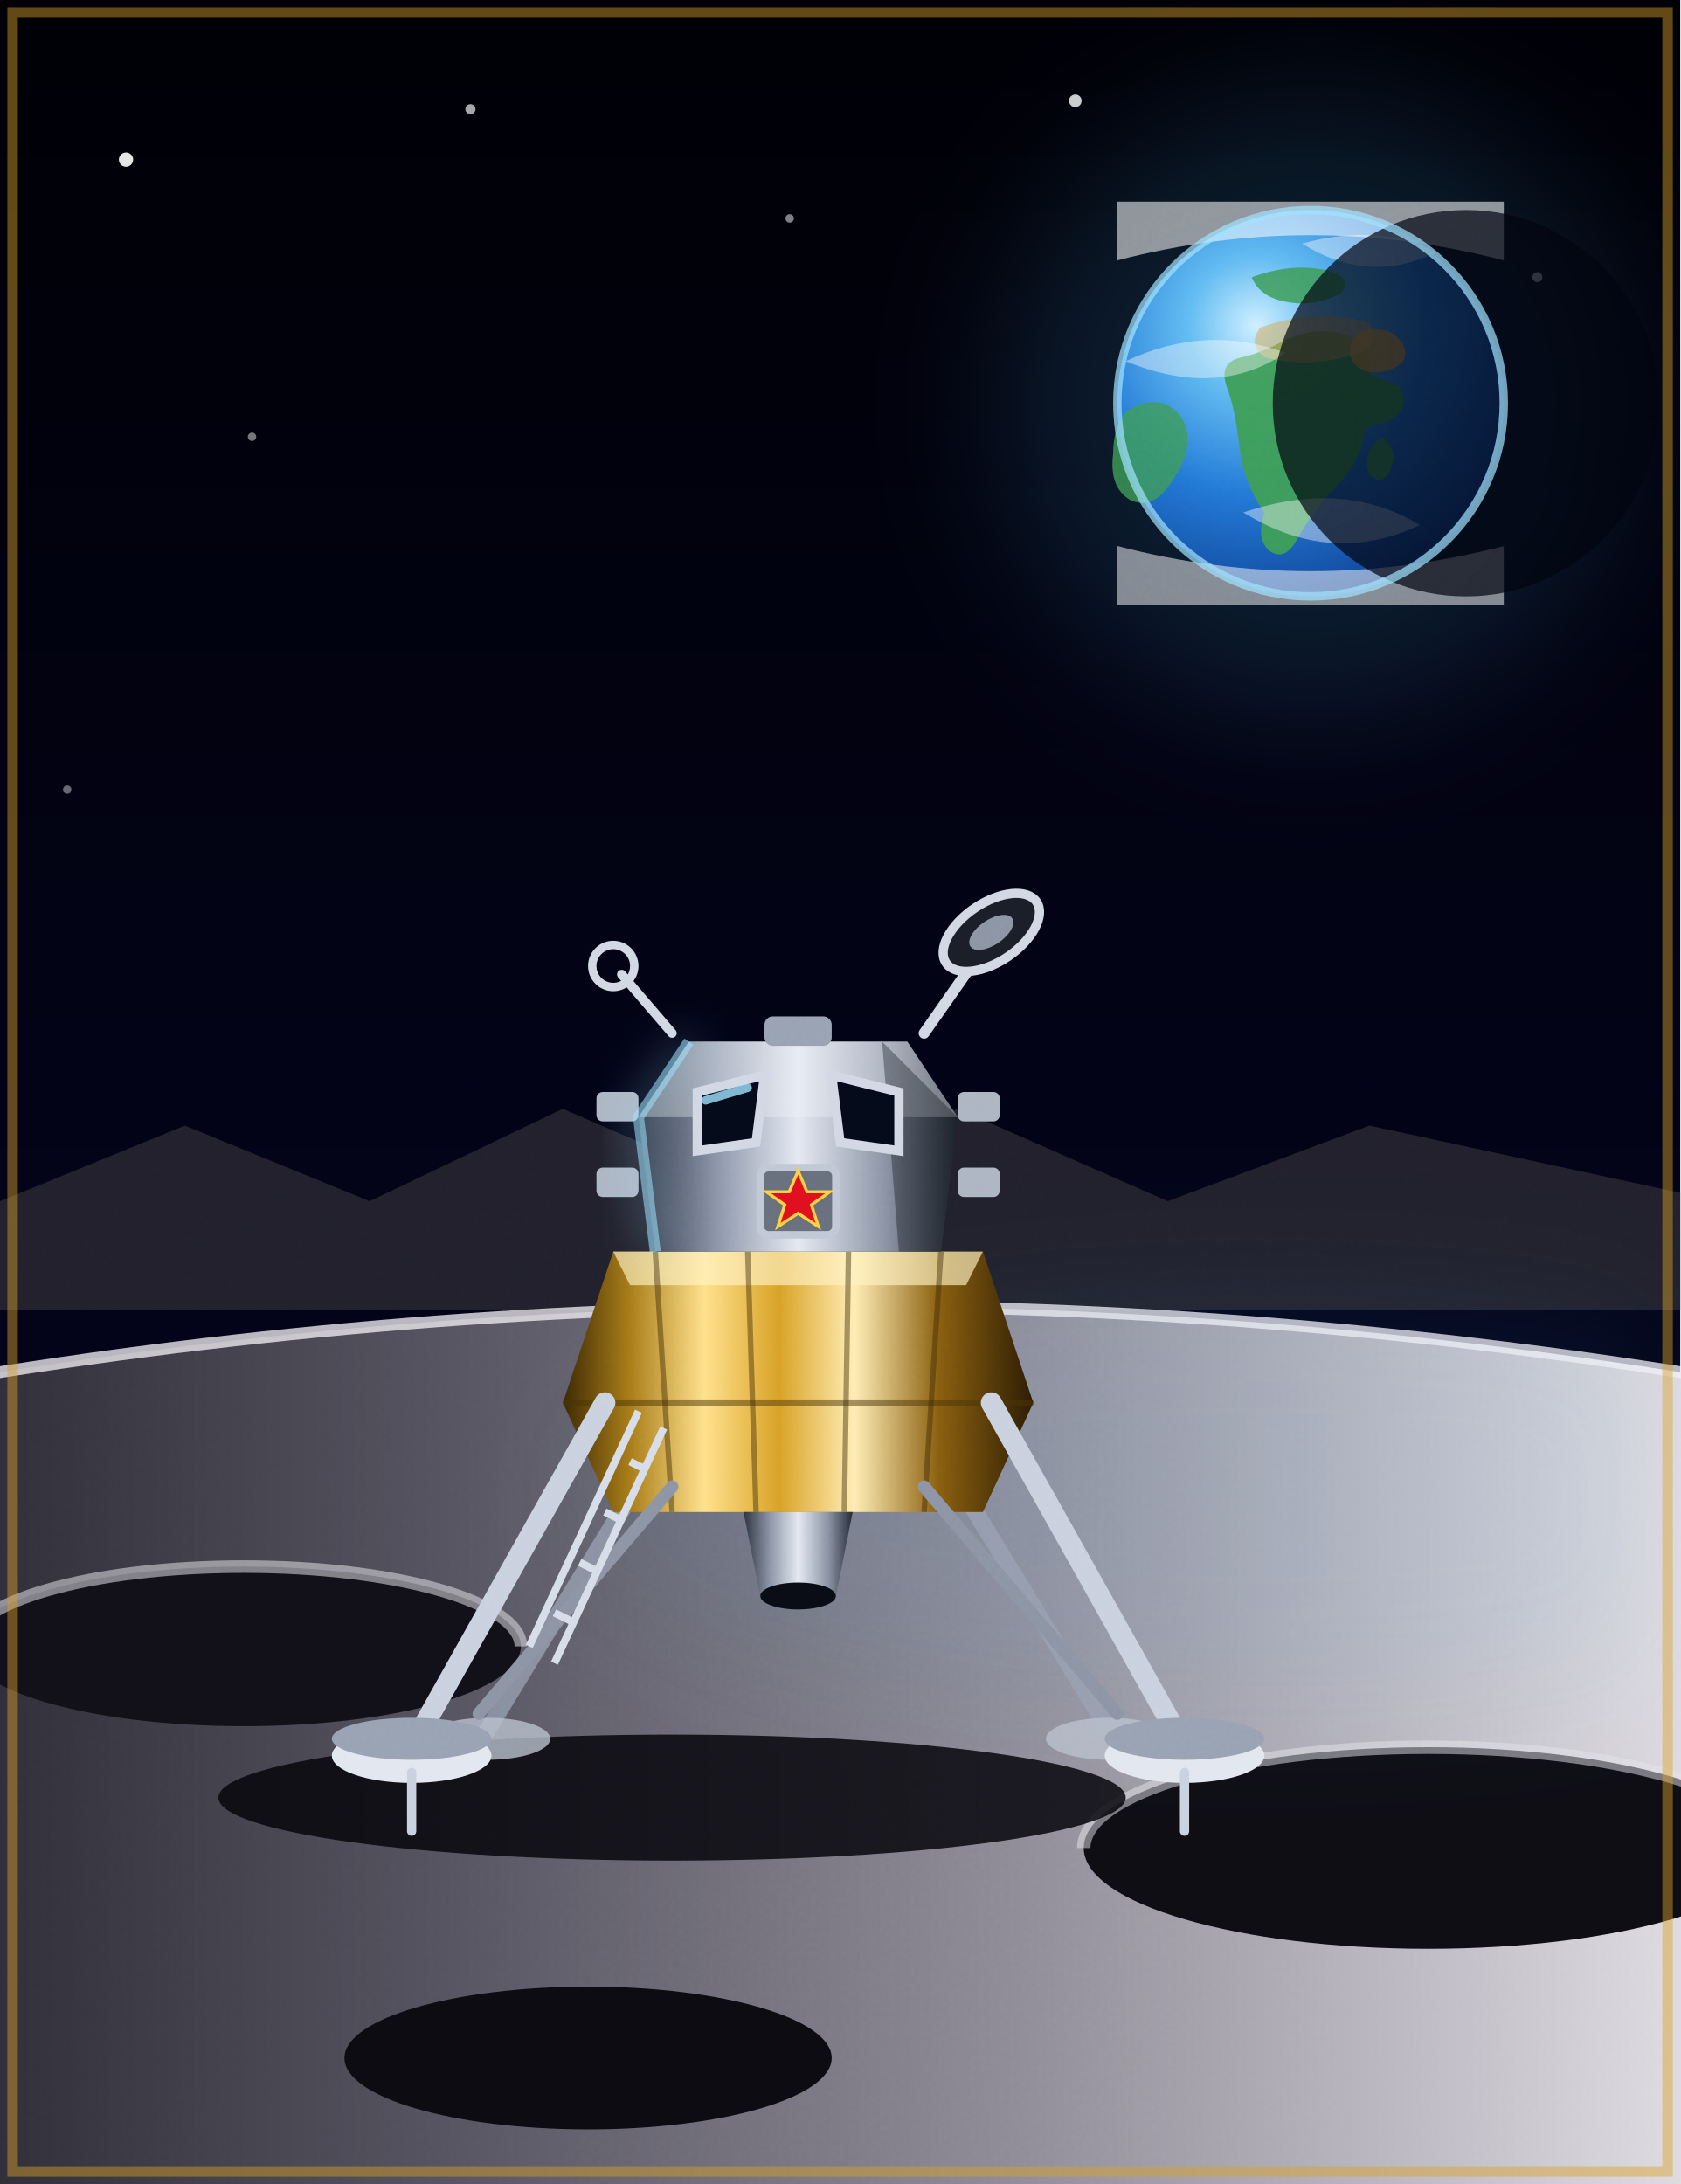
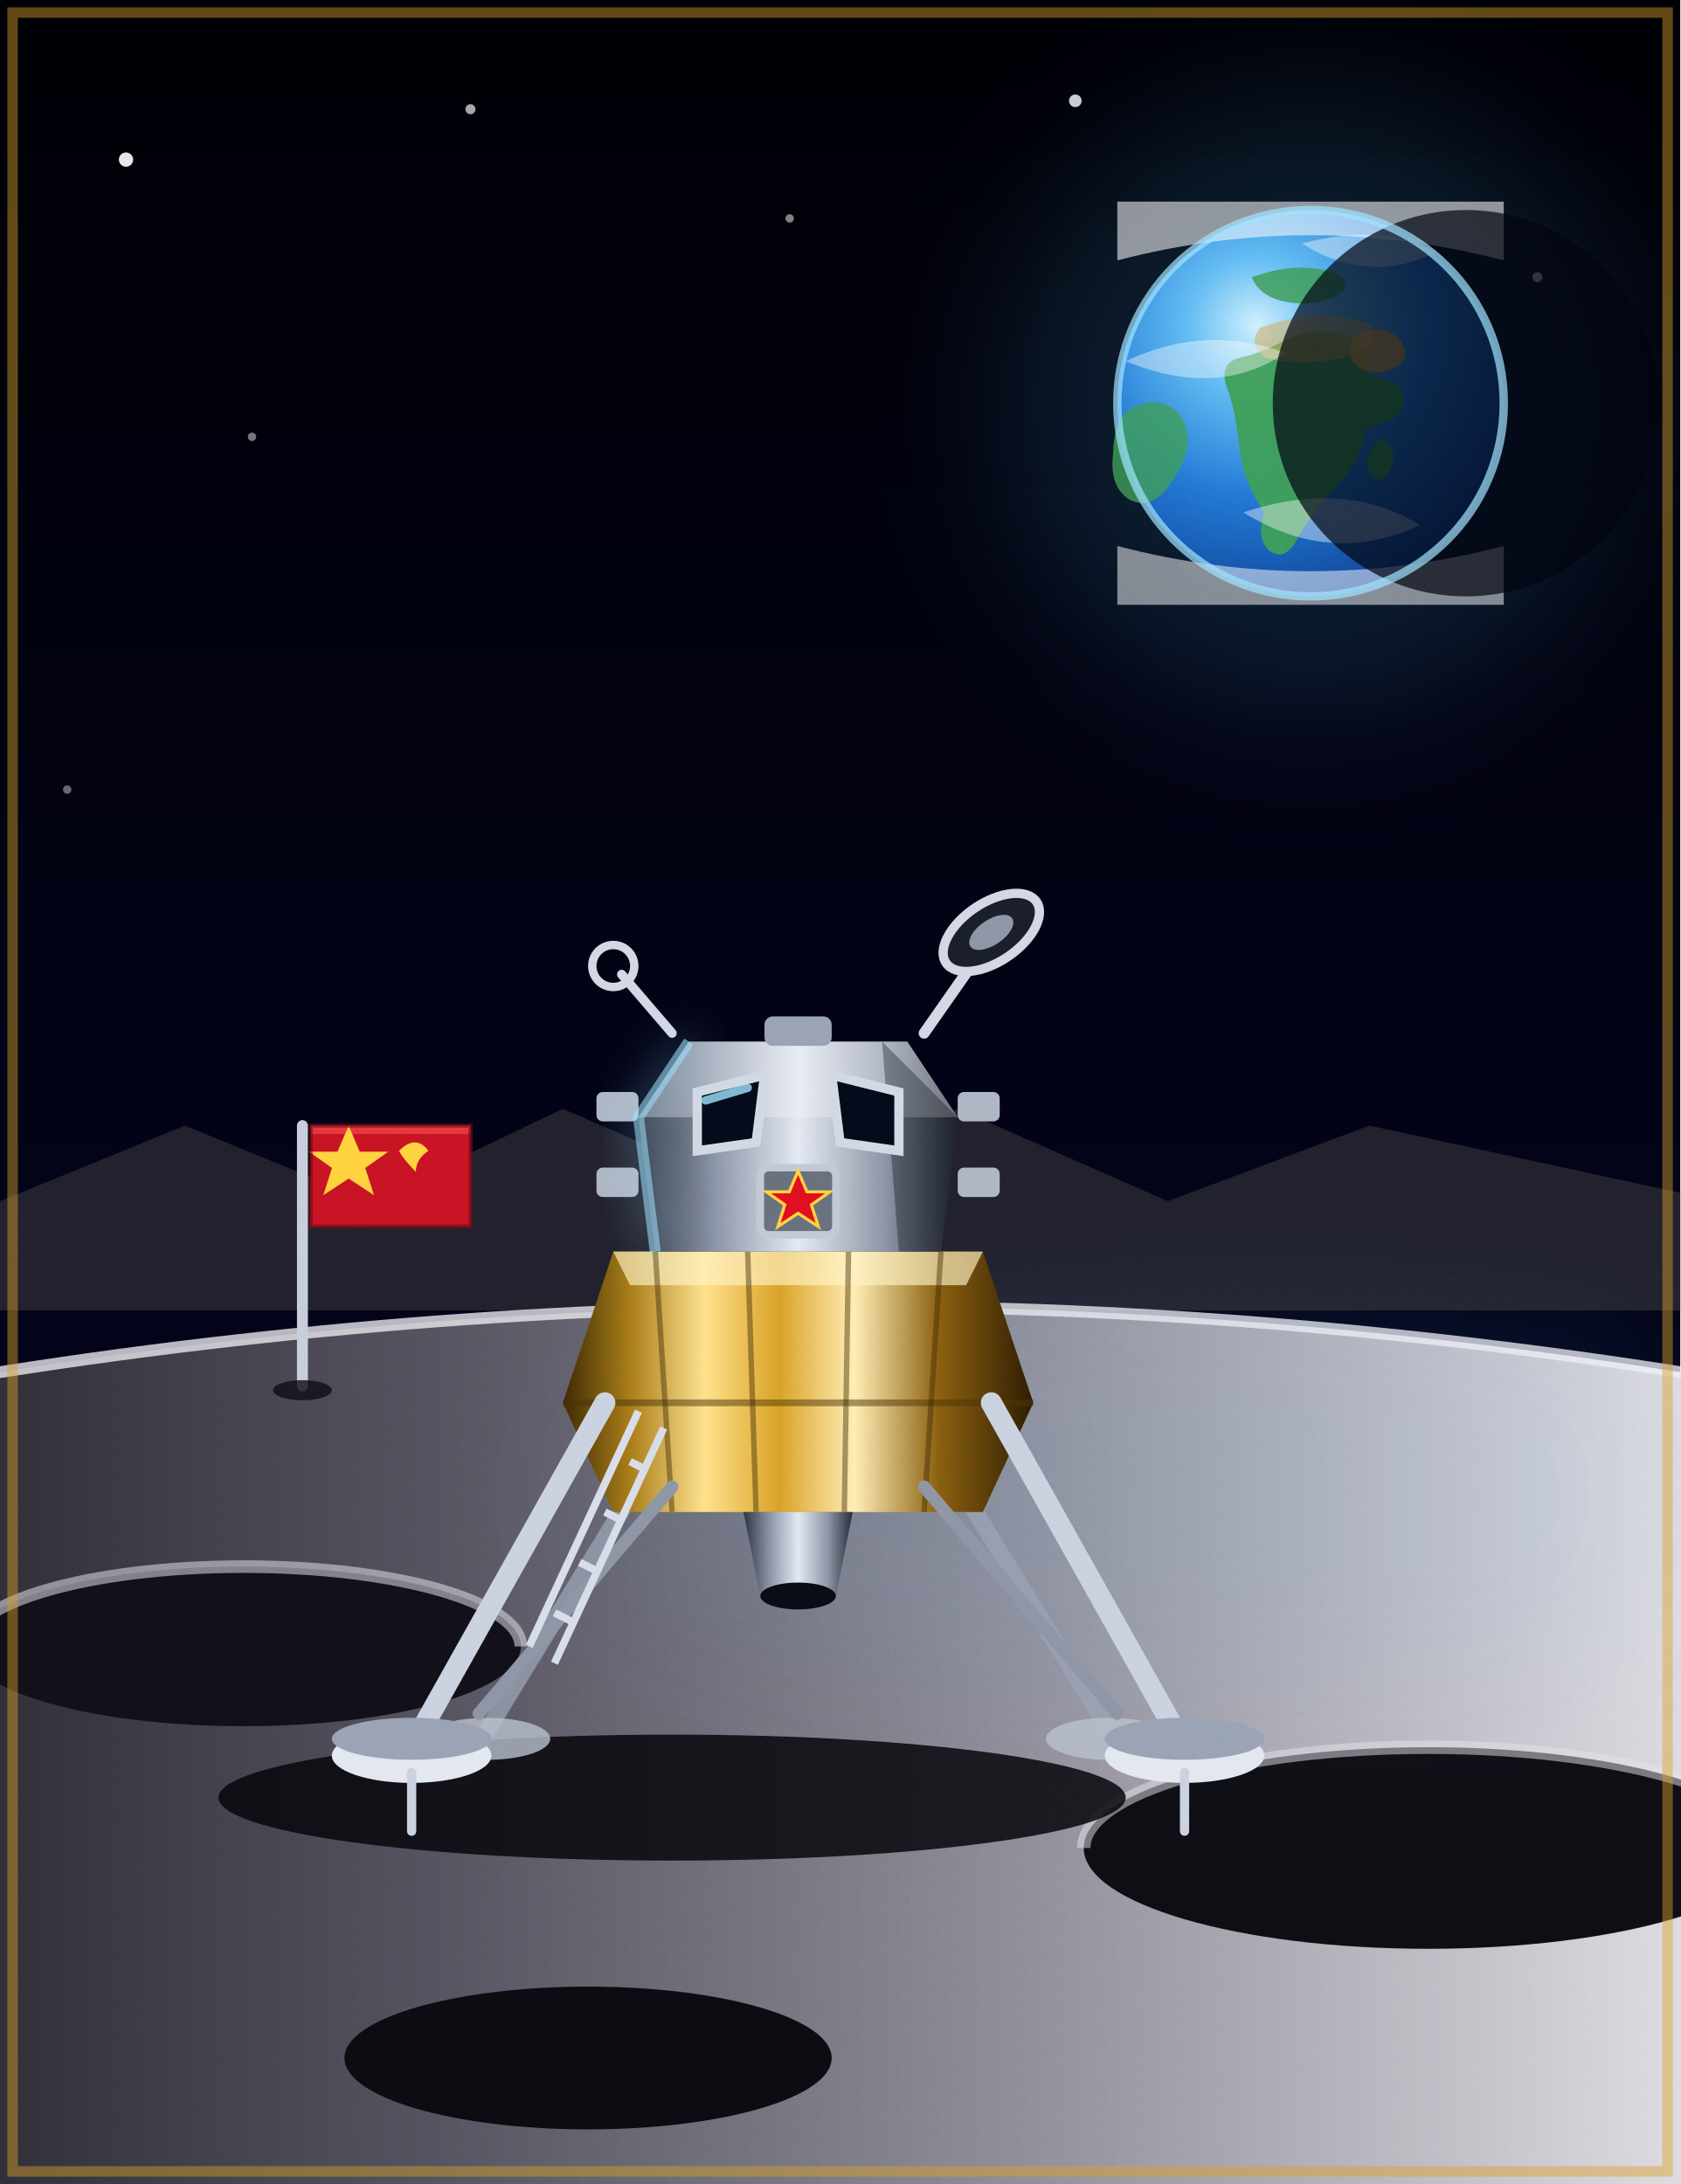
<svg xmlns="http://www.w3.org/2000/svg" viewBox="0 0 400 520" width="400" height="520" role="img" aria-label="Cabinet art: a lunar module standing on the Moon with Earth in the black sky">
  <defs>
    <linearGradient id="space" x1="0" y1="0" x2="0" y2="1">
      <stop offset="0" stop-color="#000006" />
      <stop offset=".6" stop-color="#03041A" />
      <stop offset="1" stop-color="#060A22" />
    </linearGradient>
    <linearGradient id="ground" x1="0" y1="0" x2="1" y2="0">
      <stop offset="0" stop-color="#2A2933" />
      <stop offset=".28" stop-color="#55535F" />
      <stop offset=".6" stop-color="#918E9A" />
      <stop offset=".85" stop-color="#C6C3CB" />
      <stop offset="1" stop-color="#E8E5EA" />
    </linearGradient>
    <radialGradient id="earthDisc" cx=".36" cy=".3" r=".88">
      <stop offset="0" stop-color="#CFF0FF" />
      <stop offset=".2" stop-color="#63BCF2" />
      <stop offset=".5" stop-color="#2379D6" />
      <stop offset=".8" stop-color="#124A9E" />
      <stop offset="1" stop-color="#0A2657" />
    </radialGradient>
    <linearGradient id="foil" x1="0" y1="0" x2="1" y2="0">
      <stop offset="0" stop-color="#3E2B05" />
      <stop offset=".14" stop-color="#A87C18" />
      <stop offset=".3" stop-color="#FFE18C" />
      <stop offset=".46" stop-color="#D9A227" />
      <stop offset=".62" stop-color="#FFEDB4" />
      <stop offset=".8" stop-color="#8A5F10" />
      <stop offset="1" stop-color="#2E1E03" />
    </linearGradient>
    <linearGradient id="hullTop" x1="0" y1="0" x2="1" y2="0">
      <stop offset="0" stop-color="#2E3340" />
      <stop offset=".24" stop-color="#8B95A8" />
      <stop offset=".5" stop-color="#E4E9F2" />
      <stop offset=".78" stop-color="#8992A3" />
      <stop offset="1" stop-color="#262B36" />
    </linearGradient>
    <filter id="kglow" x="-70%" y="-70%" width="240%" height="240%">
      <feGaussianBlur stdDeviation="5" result="b" />
      <feMerge>
        <feMergeNode in="b" />
        <feMergeNode in="SourceGraphic" />
      </feMerge>
    </filter>
    <filter id="ksoft" x="-80%" y="-80%" width="260%" height="260%">
      <feGaussianBlur stdDeviation="16" />
    </filter>
    <filter id="grain" x="0" y="0" width="100%" height="100%">
      <feTurbulence type="fractalNoise" baseFrequency=".85" numOctaves="4" seed="3" />
      <feColorMatrix type="saturate" values="0" />
    </filter>
  </defs>
  <rect width="400" height="520" fill="url(#space)" />
  <g fill="#FFFFFF">
    <circle cx="30" cy="38" r="1.7" opacity=".9" />
    <circle cx="112" cy="26" r="1.2" opacity=".65" />
    <circle cx="188" cy="52" r="1" opacity=".5" />
    <circle cx="256" cy="24" r="1.5" opacity=".8" />
    <circle cx="366" cy="66" r="1.2" opacity=".6" />
    <circle cx="60" cy="104" r="1" opacity=".45" />
    <circle cx="330" cy="128" r="1.1" opacity=".5" />
    <circle cx="16" cy="188" r="1" opacity=".4" />
  </g>
  <g transform="translate(312 96)">
    <circle r="74" fill="#4FC3FF" opacity=".13" filter="url(#ksoft)" />
    <circle r="46" fill="url(#earthDisc)" />
    <g clip-path="circle(46px at 0 0)">
      <path d="M-8 -14 q9 -5 17 -2 q6 3 5 9 l7 3 q3 5 -2 8 l-6 2 q-1 8 -7 14              q-5 5 -9 12 q-3 6 -7 3 q-3 -3 -1 -9 q-5 -7 -6 -16 q-1 -9 -3 -14              q-2 -6 4 -7 q4 -1 8 -3Z" fill="#3E9E58" opacity=".95" />
      <path d="M12 -17 q7 -2 10 3 q2 4 -3 6 q-6 2 -9 -2 q-2 -4 2 -7Z" fill="#C8A24E" opacity=".85" />
      <path d="M-14 -30 q11 -4 20 -1 q4 2 1 5 q-6 3 -12 2 q-7 -1 -9 -6Z" fill="#3E9E58" opacity=".85" />
      <path d="M17 8 q4 3 2 8 q-2 4 -5 1 q-2 -5 3 -9Z" fill="#3E9E58" opacity=".9" />
      <path d="M-12 -18 q14 -5 26 -1 q3 4 -2 7 q-13 4 -23 1 q-4 -3 -1 -7Z" fill="#D2AC5C" opacity=".55" />
      <path d="M-44 2 q8 -5 13 1 q4 6 -1 14 q-5 9 -11 6 q-5 -3 -4 -11 q0 -6 3 -10Z" fill="#3E9E58" opacity=".8" />
      <g fill="#FFFFFF" opacity=".4">
        <path d="M-44 -10 q19 -9 38 -2 q-16 11 -38 2Z" />
        <path d="M-16 26 q24 -8 42 3 q-21 10 -42 -3Z" />
        <path d="M-2 -38 q18 -5 32 2 q-16 8 -32 -2Z" />
      </g>
      <path d="M-46 -34 q46 -12 92 0 l0 -14 l-92 0Z" fill="#FFFFFF" opacity=".55" />
      <path d="M-46 34 q46 12 92 0 l0 14 l-92 0Z" fill="#FFFFFF" opacity=".5" />
      <circle r="46" fill="#02040F" opacity=".7" transform="translate(37 0)" />
    </g>
    <circle r="46" fill="none" stroke="#9FE2FF" stroke-width="2" opacity=".7" />
  </g>
  <g>
    <path d="M0 286 L44 268 L88 286 L134 264 L180 284 L228 264 L278 286 L326 268 L400 284 L400 312 L0 312Z" fill="#22212D" />
    <path d="M-20 330 Q200 292 420 330 L420 520 L-20 520Z" fill="url(#ground)" />
    <path d="M-20 330 Q200 292 420 330" fill="none" stroke="#F4F1F6" stroke-width="2.8" opacity=".75" />
    <g>
      <ellipse cx="58" cy="392" rx="66" ry="19" fill="#121119" />
      <path d="M-8 392 a66 19 0 0 1 132 0" fill="none" stroke="#DFDCE4" stroke-width="3" opacity=".55" />
      <ellipse cx="340" cy="440" rx="82" ry="24" fill="#0F0E15" />
      <path d="M258 440 a82 24 0 0 1 164 0" fill="none" stroke="#E6E3EA" stroke-width="3.2" opacity=".5" />
      <ellipse cx="140" cy="490" rx="58" ry="17" fill="#0D0C12" />
    </g>
  </g>
  <ellipse cx="300" cy="356" rx="160" ry="48" fill="#4FC3FF" opacity=".07" filter="url(#ksoft)" />
+   <g transform="translate(72 330)">
+     <path d="M0 0 L0 -62" stroke="#C7CEDB" stroke-width="2.6" stroke-linecap="round" />
+     <ellipse cx="0" cy="1" rx="7" ry="2.4" fill="#0E0D13" opacity=".8" />
+     <g>
+       <path d="M2 -62 L40 -62 L40 -38 L2 -38Z" fill="#C81424" />
+       <path d="M2 -62 L40 -62 L40 -60 L2 -60Z" fill="#FF5B5B" opacity=".5" />
+       <g transform="translate(11 -53) scale(.30)">
+         <path d="M0 -30 L8.8 -9.3 31.5 -9.3 13.2 3.6 20.1 25.2 0 12 -20.1 25.2 -13.2 3.6 -31.5 -9.3 -8.8 -9.3Z" fill="#FFD23F" />
+       </g>
+       <path d="M23 -56 q4 -4 7 0 q-3 2 -3 5 q-3 -3 -4 -5Z" fill="#FFD23F" />
+       <path d="M2 -62 L40 -62 L40 -38 L2 -38Z" fill="none" stroke="#7A0A12" stroke-width="1" opacity=".6" />
+     </g>
+   </g>
  <g transform="translate(190 300)">
    <ellipse cx="-30" cy="128" rx="108" ry="15" fill="#07060C" opacity=".85" />
    <g stroke="#9AA3B4" stroke-width="4" stroke-linecap="round" fill="none" opacity=".75">
      <path d="M-30 40 L-74 112" />
      <path d="M30 40 L74 112" />
    </g>
    <g fill="#B9C0CD" opacity=".8">
      <ellipse cx="-74" cy="114" rx="15" ry="5" />
      <ellipse cx="74" cy="114" rx="15" ry="5" />
    </g>
    <path d="M-56 34 L-44 -2 L44 -2 L56 34 L44 60 L-44 60Z" fill="url(#foil)" />
    <path d="M-44 -2 L44 -2 L40 6 L-40 6Z" fill="#FFF2C4" opacity=".65" />
    <path d="M-56 34 L56 34" stroke="#4A3306" stroke-width="1.6" opacity=".5" />
    <g stroke="#3E2B05" stroke-width="1.3" opacity=".45">
      <path d="M-34 -2 L-30 60" />
      <path d="M-12 -2 L-10 60" />
      <path d="M12 -2 L11 60" />
      <path d="M34 -2 L30 60" />
    </g>
    <path d="M-13 60 L13 60 L9 80 L-9 80Z" fill="url(#hullTop)" />
    <ellipse cx="0" cy="80" rx="9" ry="3.2" fill="#0A0D15" />
    <g stroke="#CBD2DF" stroke-width="5" stroke-linecap="round" fill="none">
      <path d="M-46 34 L-92 116" />
      <path d="M46 34 L92 116" />
    </g>
    <g stroke="#8E96A6" stroke-width="3" stroke-linecap="round" fill="none">
      <path d="M-30 54 L-76 108" />
      <path d="M30 54 L76 108" />
    </g>
    <g fill="#E2E7F0">
      <ellipse cx="-92" cy="118" rx="19" ry="6.5" />
      <ellipse cx="92" cy="118" rx="19" ry="6.5" />
    </g>
    <g fill="#9AA3B4">
      <ellipse cx="-92" cy="114" rx="19" ry="5" />
      <ellipse cx="92" cy="114" rx="19" ry="5" />
    </g>
    <g stroke="#CBD2DF" stroke-width="2.2" stroke-linecap="round">
      <path d="M-92 122 L-92 136" />
      <path d="M92 122 L92 136" />
    </g>
    <g stroke="#D8DEE9" stroke-width="1.8">
      <path d="M-38 36 L-64 92" />
      <path d="M-32 40 L-58 96" />
      <path d="M-40 48 L-36 50" />
      <path d="M-46 60 L-42 62" />
      <path d="M-52 72 L-48 74" />
      <path d="M-58 84 L-54 86" />
    </g>
    <path d="M-34 -2 L-38 -34 L-26 -52 L26 -52 L38 -34 L34 -2Z" fill="url(#hullTop)" />
    <path d="M-38 -34 L-26 -52 L26 -52 L38 -34Z" fill="#F0F4FA" opacity=".35" />
    <path d="M20 -52 L38 -34 L34 -2 L24 -2Z" fill="#0A0D14" opacity=".35" />
    <g>
      <path d="M-24 -40 L-8 -44 L-10 -28 L-24 -26Z" fill="#050B1A" stroke="#D2D8E4" stroke-width="2.2" />
      <path d="M8 -44 L24 -40 L24 -26 L10 -28Z" fill="#050B1A" stroke="#D2D8E4" stroke-width="2.2" />
      <path d="M-22 -38 L-12 -41" stroke="#9FE2FF" stroke-width="2" opacity=".8" stroke-linecap="round" />
    </g>
    <rect x="-9" y="-22" width="18" height="16" rx="2" fill="#69717F" stroke="#C2C9D6" stroke-width="1.8" />
    <g transform="translate(0 -14) scale(.24)">
      <path d="M0 -30 L8.8 -9.3 31.5 -9.3 13.2 3.6 20.1 25.2 0 12 -20.1 25.2 -13.2 3.6 -31.5 -9.3 -8.8 -9.3Z" fill="#E01020" stroke="#FFD23F" stroke-width="3" />
    </g>
    <g fill="#AEB6C4">
      <rect x="-48" y="-40" width="10" height="7" rx="1.5" />
      <rect x="38" y="-40" width="10" height="7" rx="1.5" />
      <rect x="-48" y="-22" width="10" height="7" rx="1.5" />
      <rect x="38" y="-22" width="10" height="7" rx="1.5" />
    </g>
    <rect x="-8" y="-58" width="16" height="7" rx="2" fill="#9AA3B4" />
    <path d="M30 -54 L44 -74" stroke="#D2D8E4" stroke-width="2.6" stroke-linecap="round" />
    <g transform="rotate(-34 46 -78)">
      <ellipse cx="46" cy="-78" rx="13" ry="7" fill="#1A1F2A" stroke="#D2D8E4" stroke-width="2.2" />
      <ellipse cx="46" cy="-78" rx="6" ry="3" fill="#8E96A6" />
    </g>
    <path d="M-30 -54 L-42 -68" stroke="#D2D8E4" stroke-width="2.2" stroke-linecap="round" />
    <circle cx="-44" cy="-70" r="5" fill="none" stroke="#D2D8E4" stroke-width="2" />
    <path d="M-34 -2 L-38 -34 L-26 -52" fill="none" stroke="#9FE2FF" stroke-width="2.6" opacity=".6" filter="url(#kglow)" />
  </g>
  <rect width="400" height="520" filter="url(#grain)" opacity=".05" style="mix-blend-mode:overlay" />
  <rect x="3" y="3" width="394" height="514" fill="none" stroke="#D9A227" stroke-width="2.5" opacity=".45" />
</svg>
